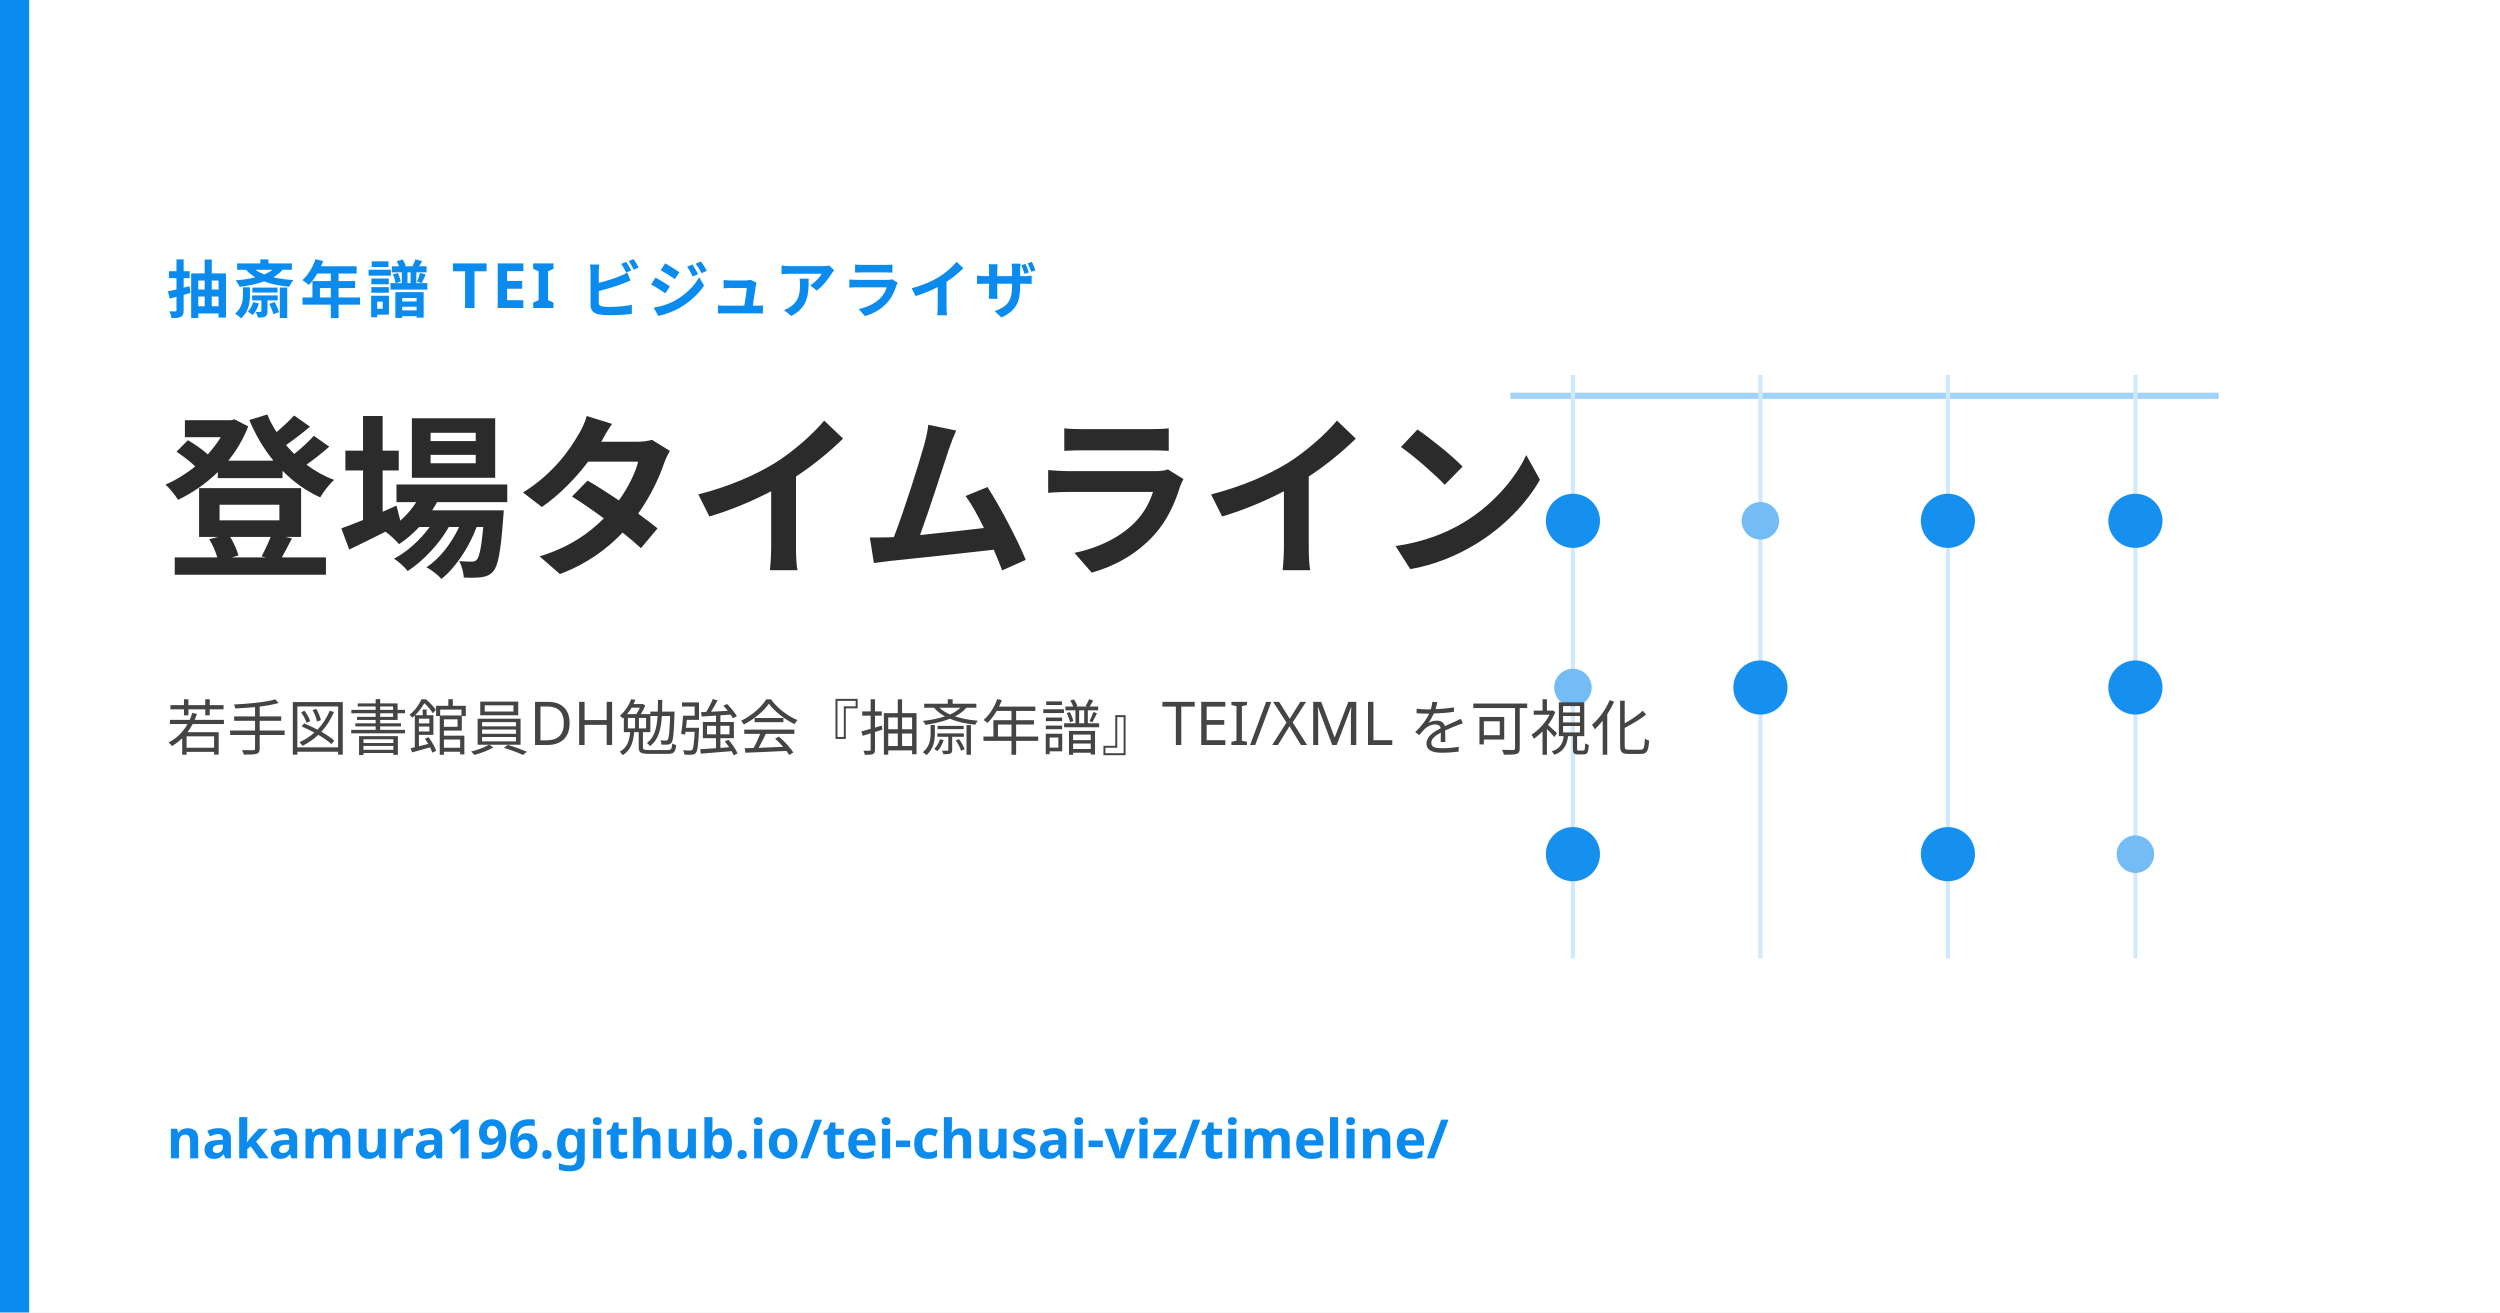
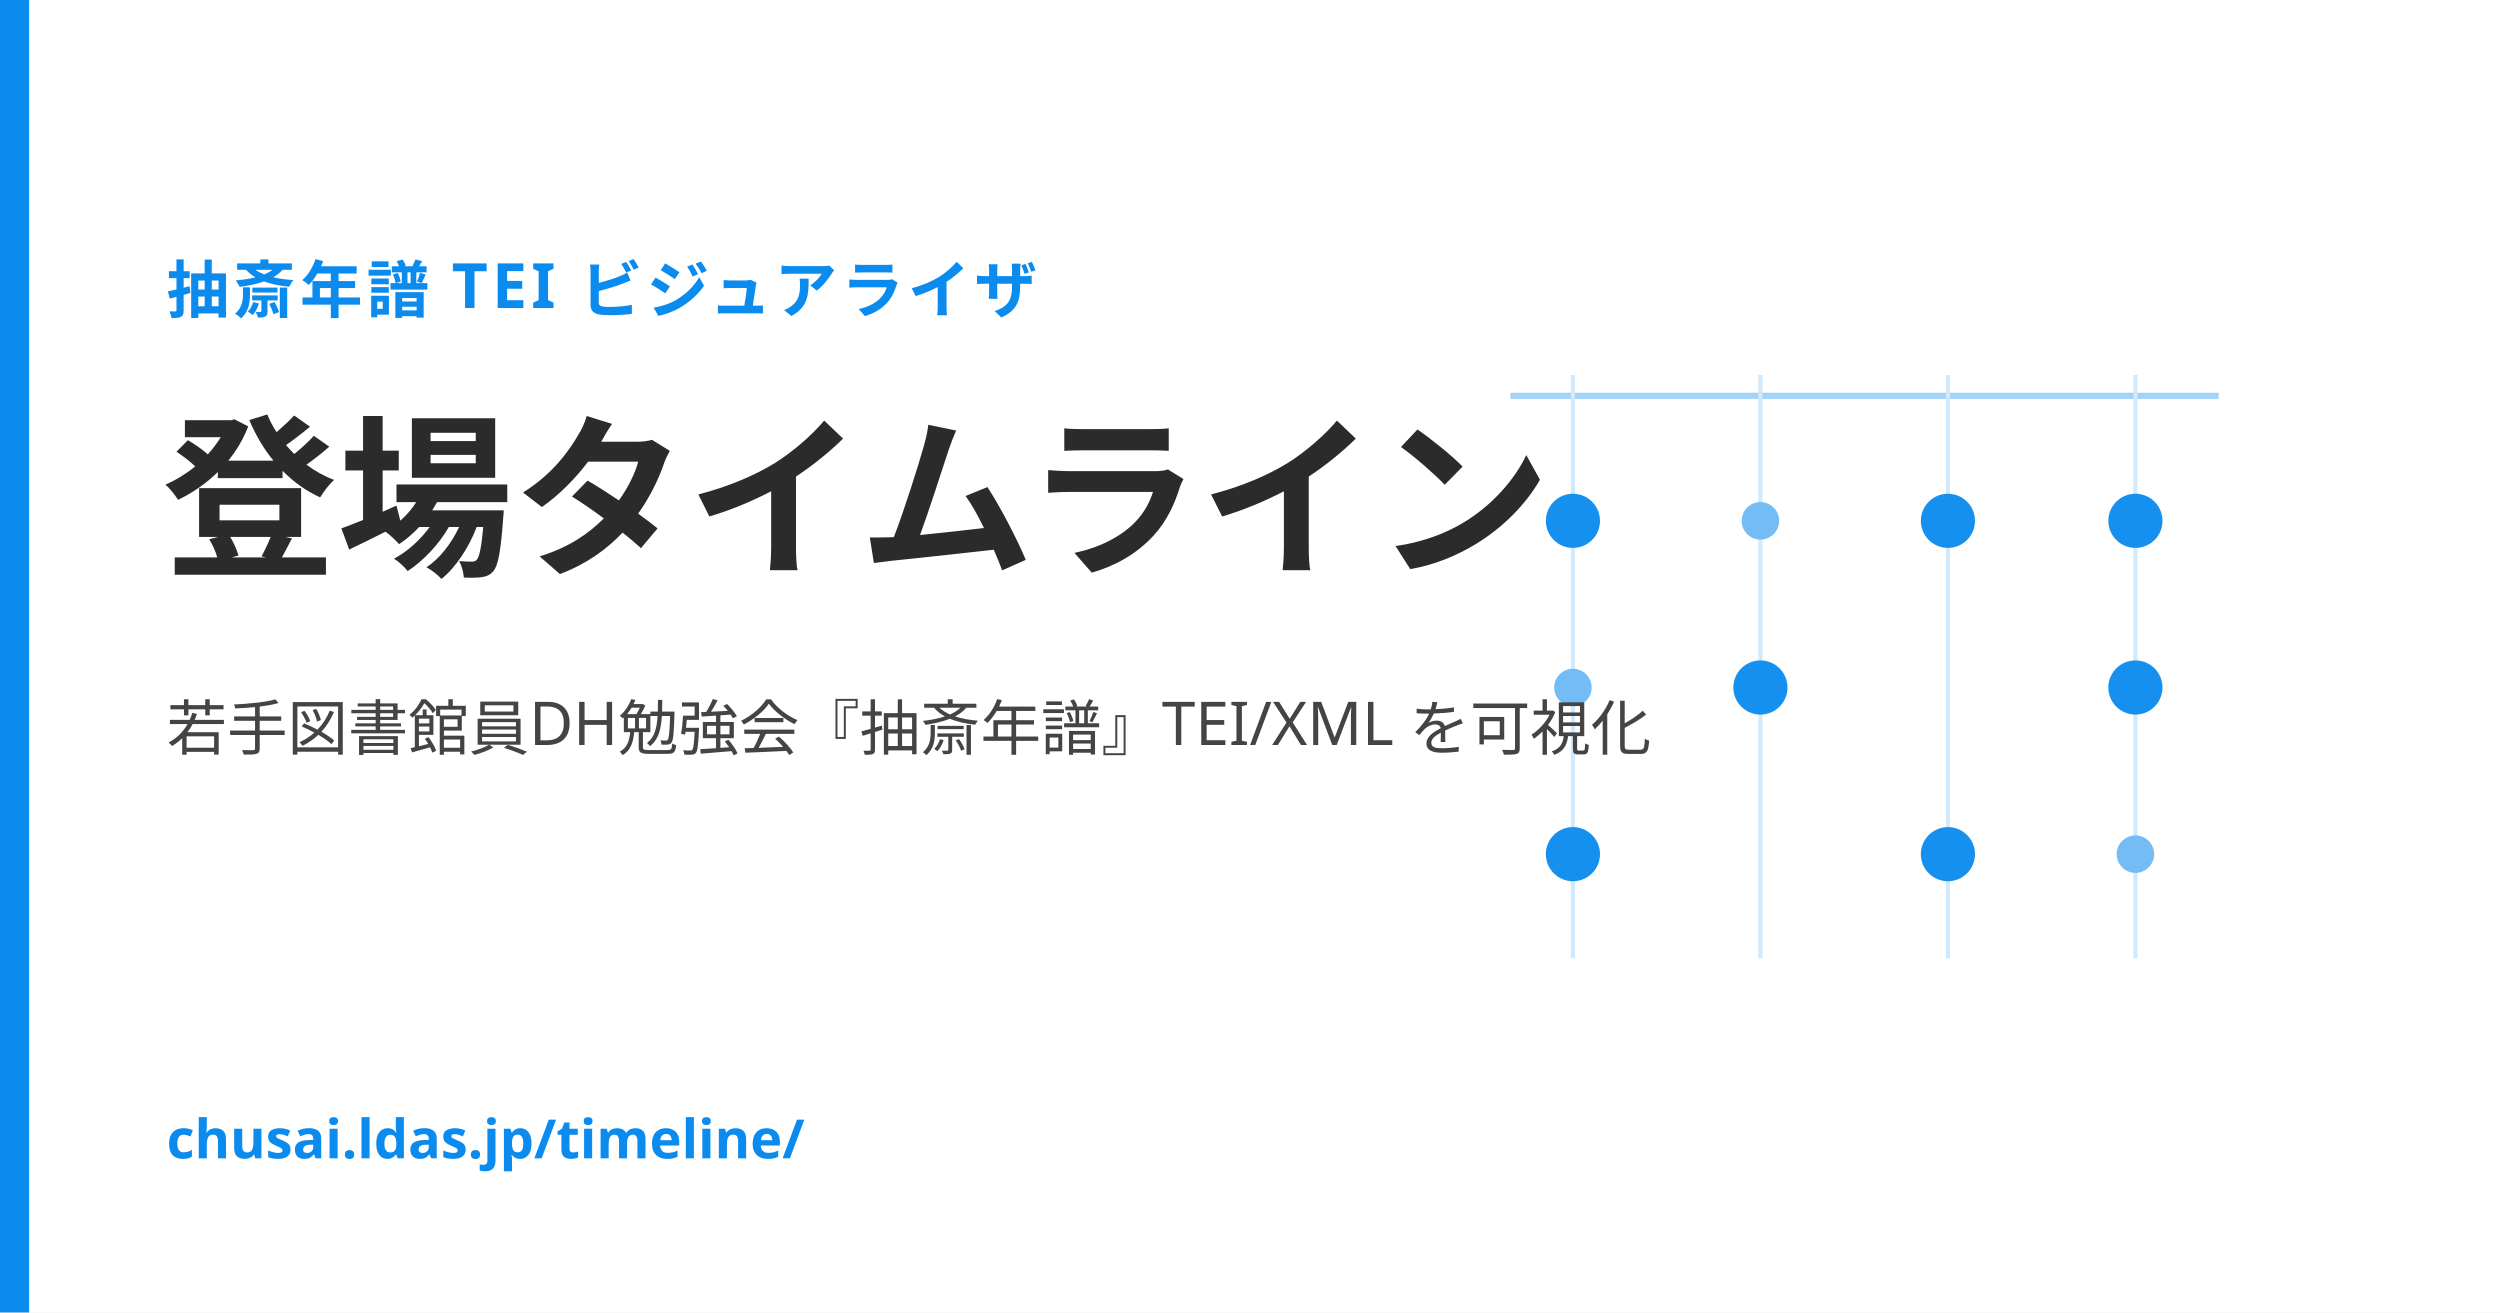
<svg xmlns="http://www.w3.org/2000/svg" width="1200" height="630" viewBox="0 0 1200 630">
  <defs>
    <style>
    .ttl{font-family:"Hiragino Mincho ProN","Yu Mincho",serif;fill:#2b2b2b;font-weight:700;}
    .sans{font-family:"Hiragino Sans","Hiragino Kaku Gothic ProN",sans-serif;}
  </style>
  </defs>
  <rect width="1200" height="630" fill="#ffffff" />
  <rect width="14" height="630" fill="#0b8bee" />
  <g transform="translate(905,310)" opacity="0.95">
    <line x1="-180" y1="-120" x2="160" y2="-120" stroke="#9dd1f8" stroke-width="3" />
    <g stroke="#cee8fc" stroke-width="2">
      <line x1="-150" y1="-130" x2="-150" y2="150" />
      <line x1="-60" y1="-130" x2="-60" y2="150" />
      <line x1="30" y1="-130" x2="30" y2="150" />
      <line x1="120" y1="-130" x2="120" y2="150" />
    </g>
    <g fill="#0b8bee">
      <circle cx="-150" cy="-60" r="13" />
      <circle cx="30" cy="-60" r="13" />
      <circle cx="120" cy="-60" r="13" />
      <circle cx="-60" cy="20" r="13" />
      <circle cx="120" cy="20" r="13" />
      <circle cx="-150" cy="100" r="13" />
      <circle cx="30" cy="100" r="13" />
    </g>
    <g fill="#6db9f5">
      <circle cx="-60" cy="-60" r="9" />
      <circle cx="-150" cy="20" r="9" />
      <circle cx="120" cy="100" r="9" />
    </g>
  </g>
  <text class="sans" x="80" y="150" font-size="30" fill="#0b8bee" font-weight="700" letter-spacing="2">抽斎年譜 TEI ビジュアライザ</text>
  <text class="ttl" x="78" y="270" font-size="84">登場タイムライン</text>
  <text class="sans" x="80" y="360" font-size="29" fill="#444">若手図書館員DH勉強会『抽斎年譜』TEI/XML を可視化</text>
-   <text class="sans" x="80" y="556" font-size="26" fill="#0b8bee" font-weight="700">nakamura196.github.io/tei-chusai-viz/timeline/</text>
+   <text class="sans" x="80" y="556" font-size="26" fill="#0b8bee" font-weight="700">chusai.ldas.jp/timeline/</text>
</svg>
